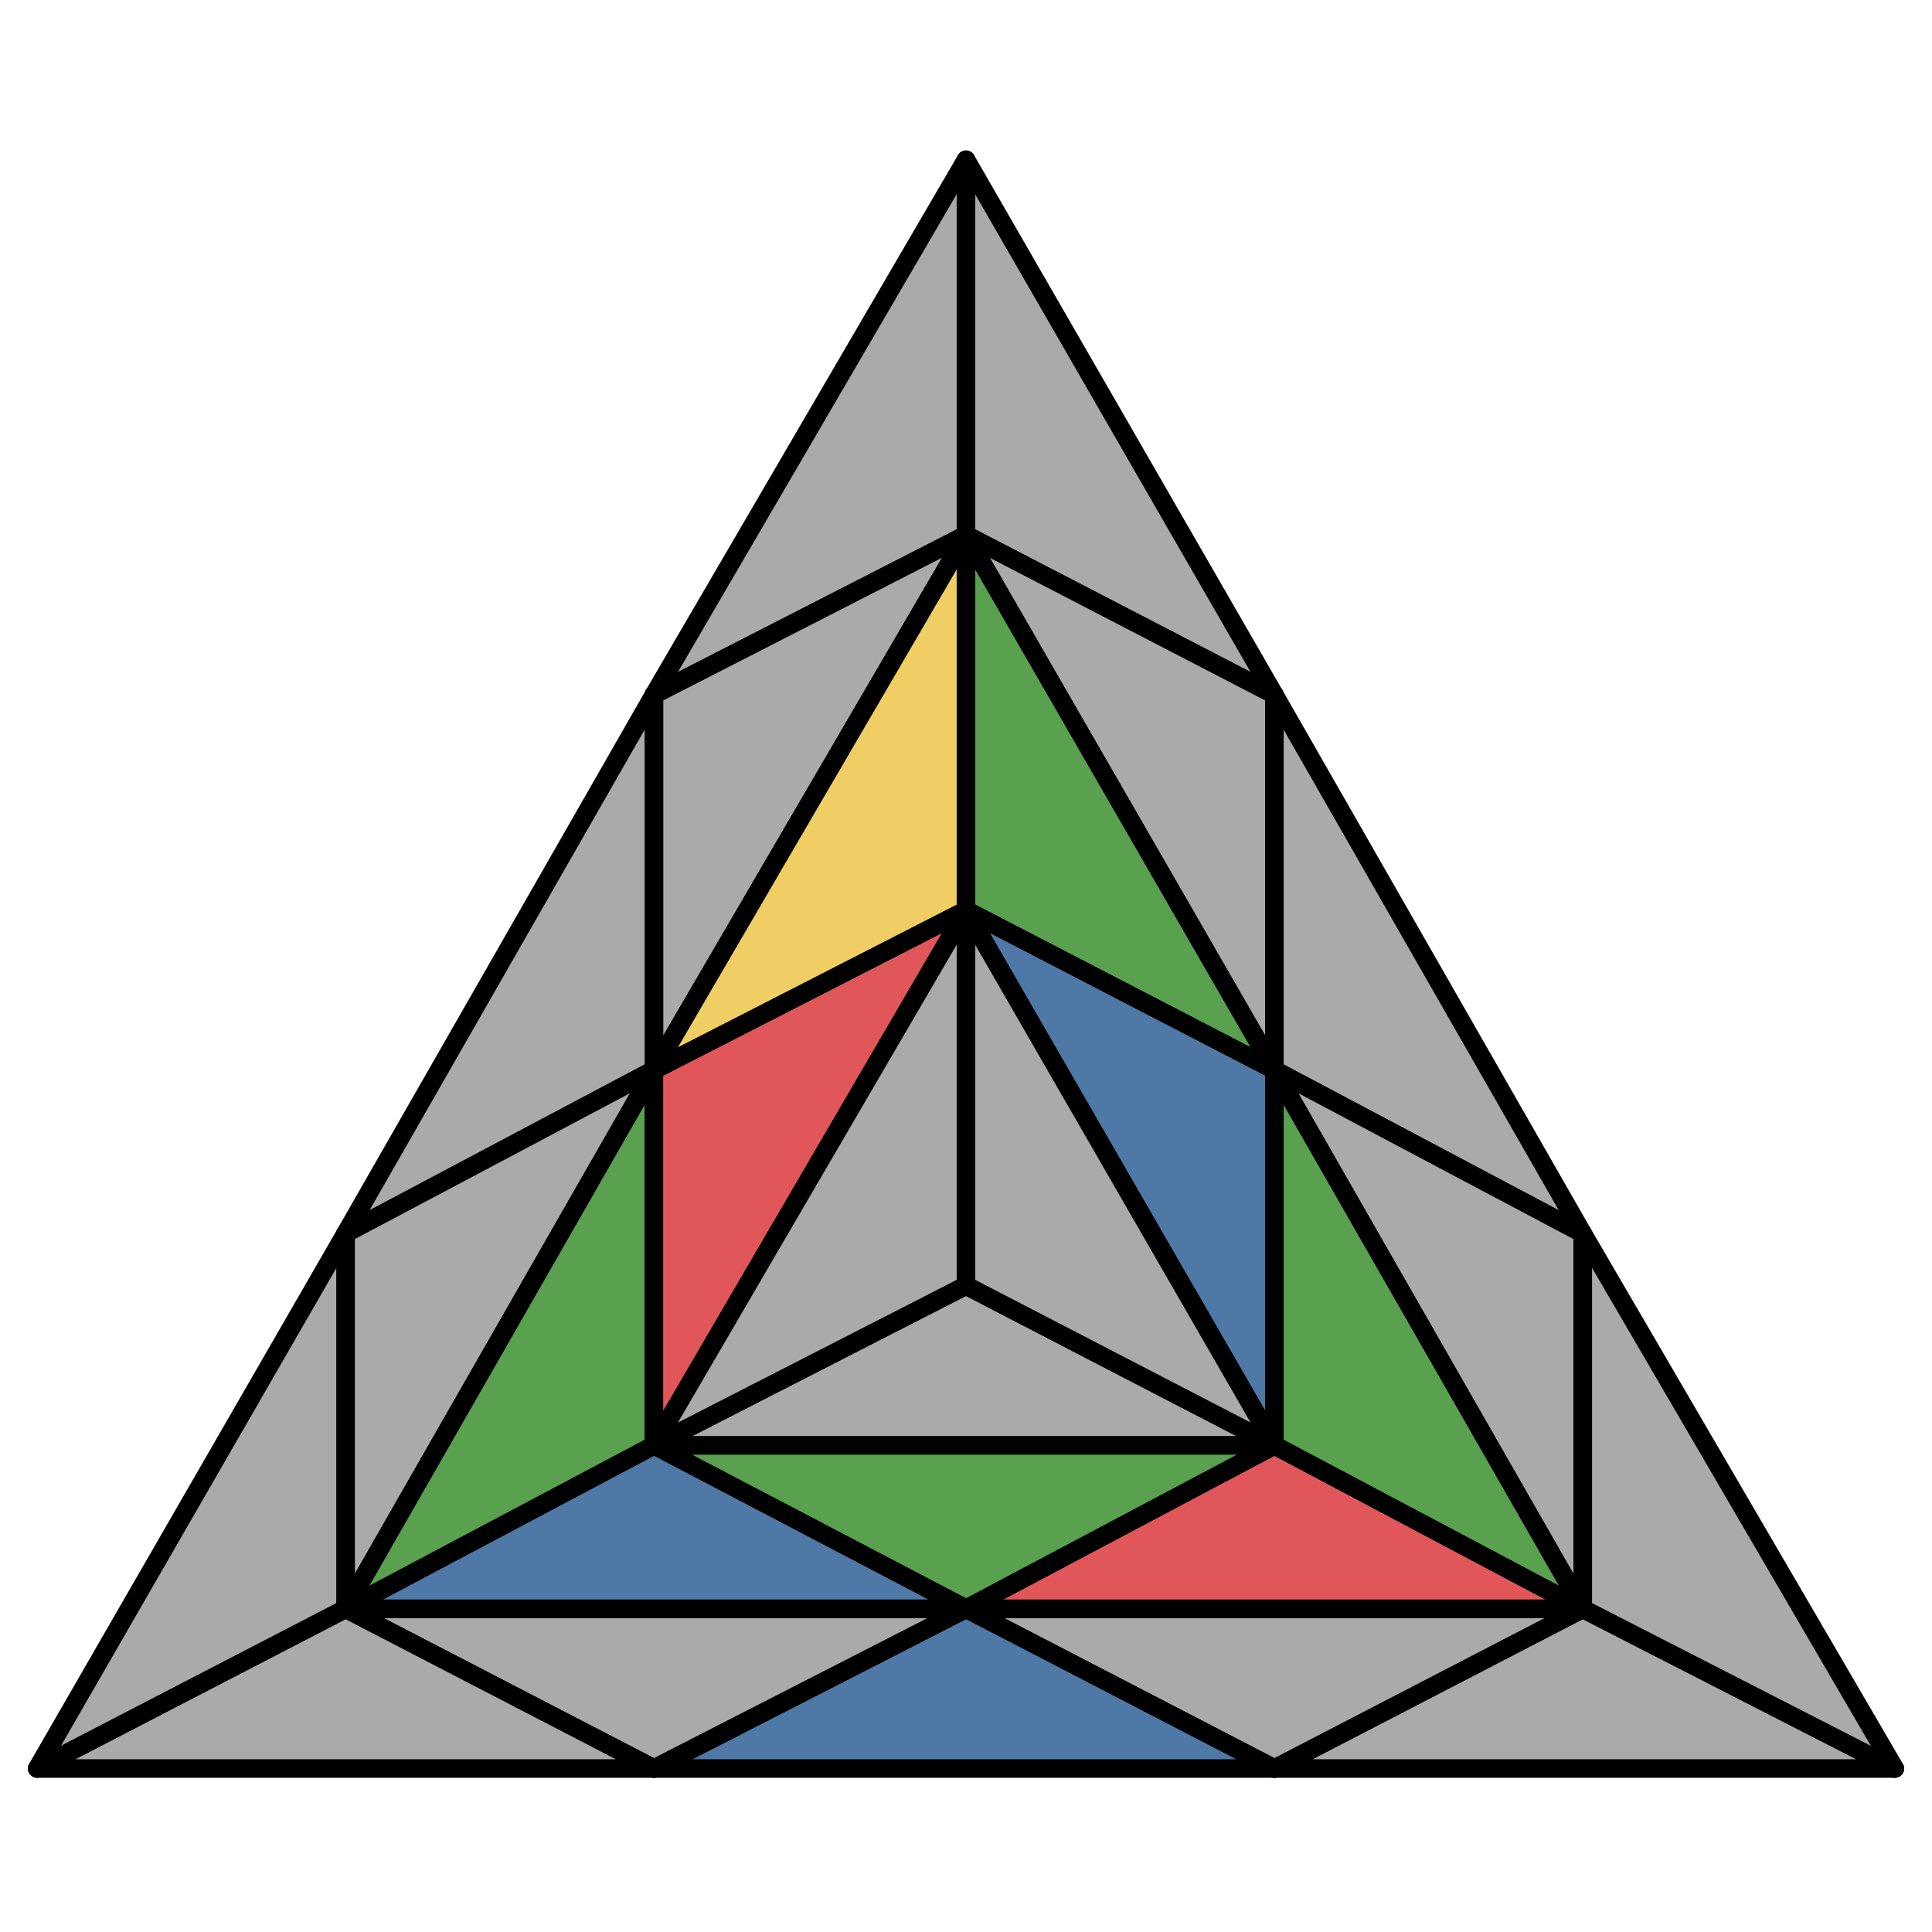
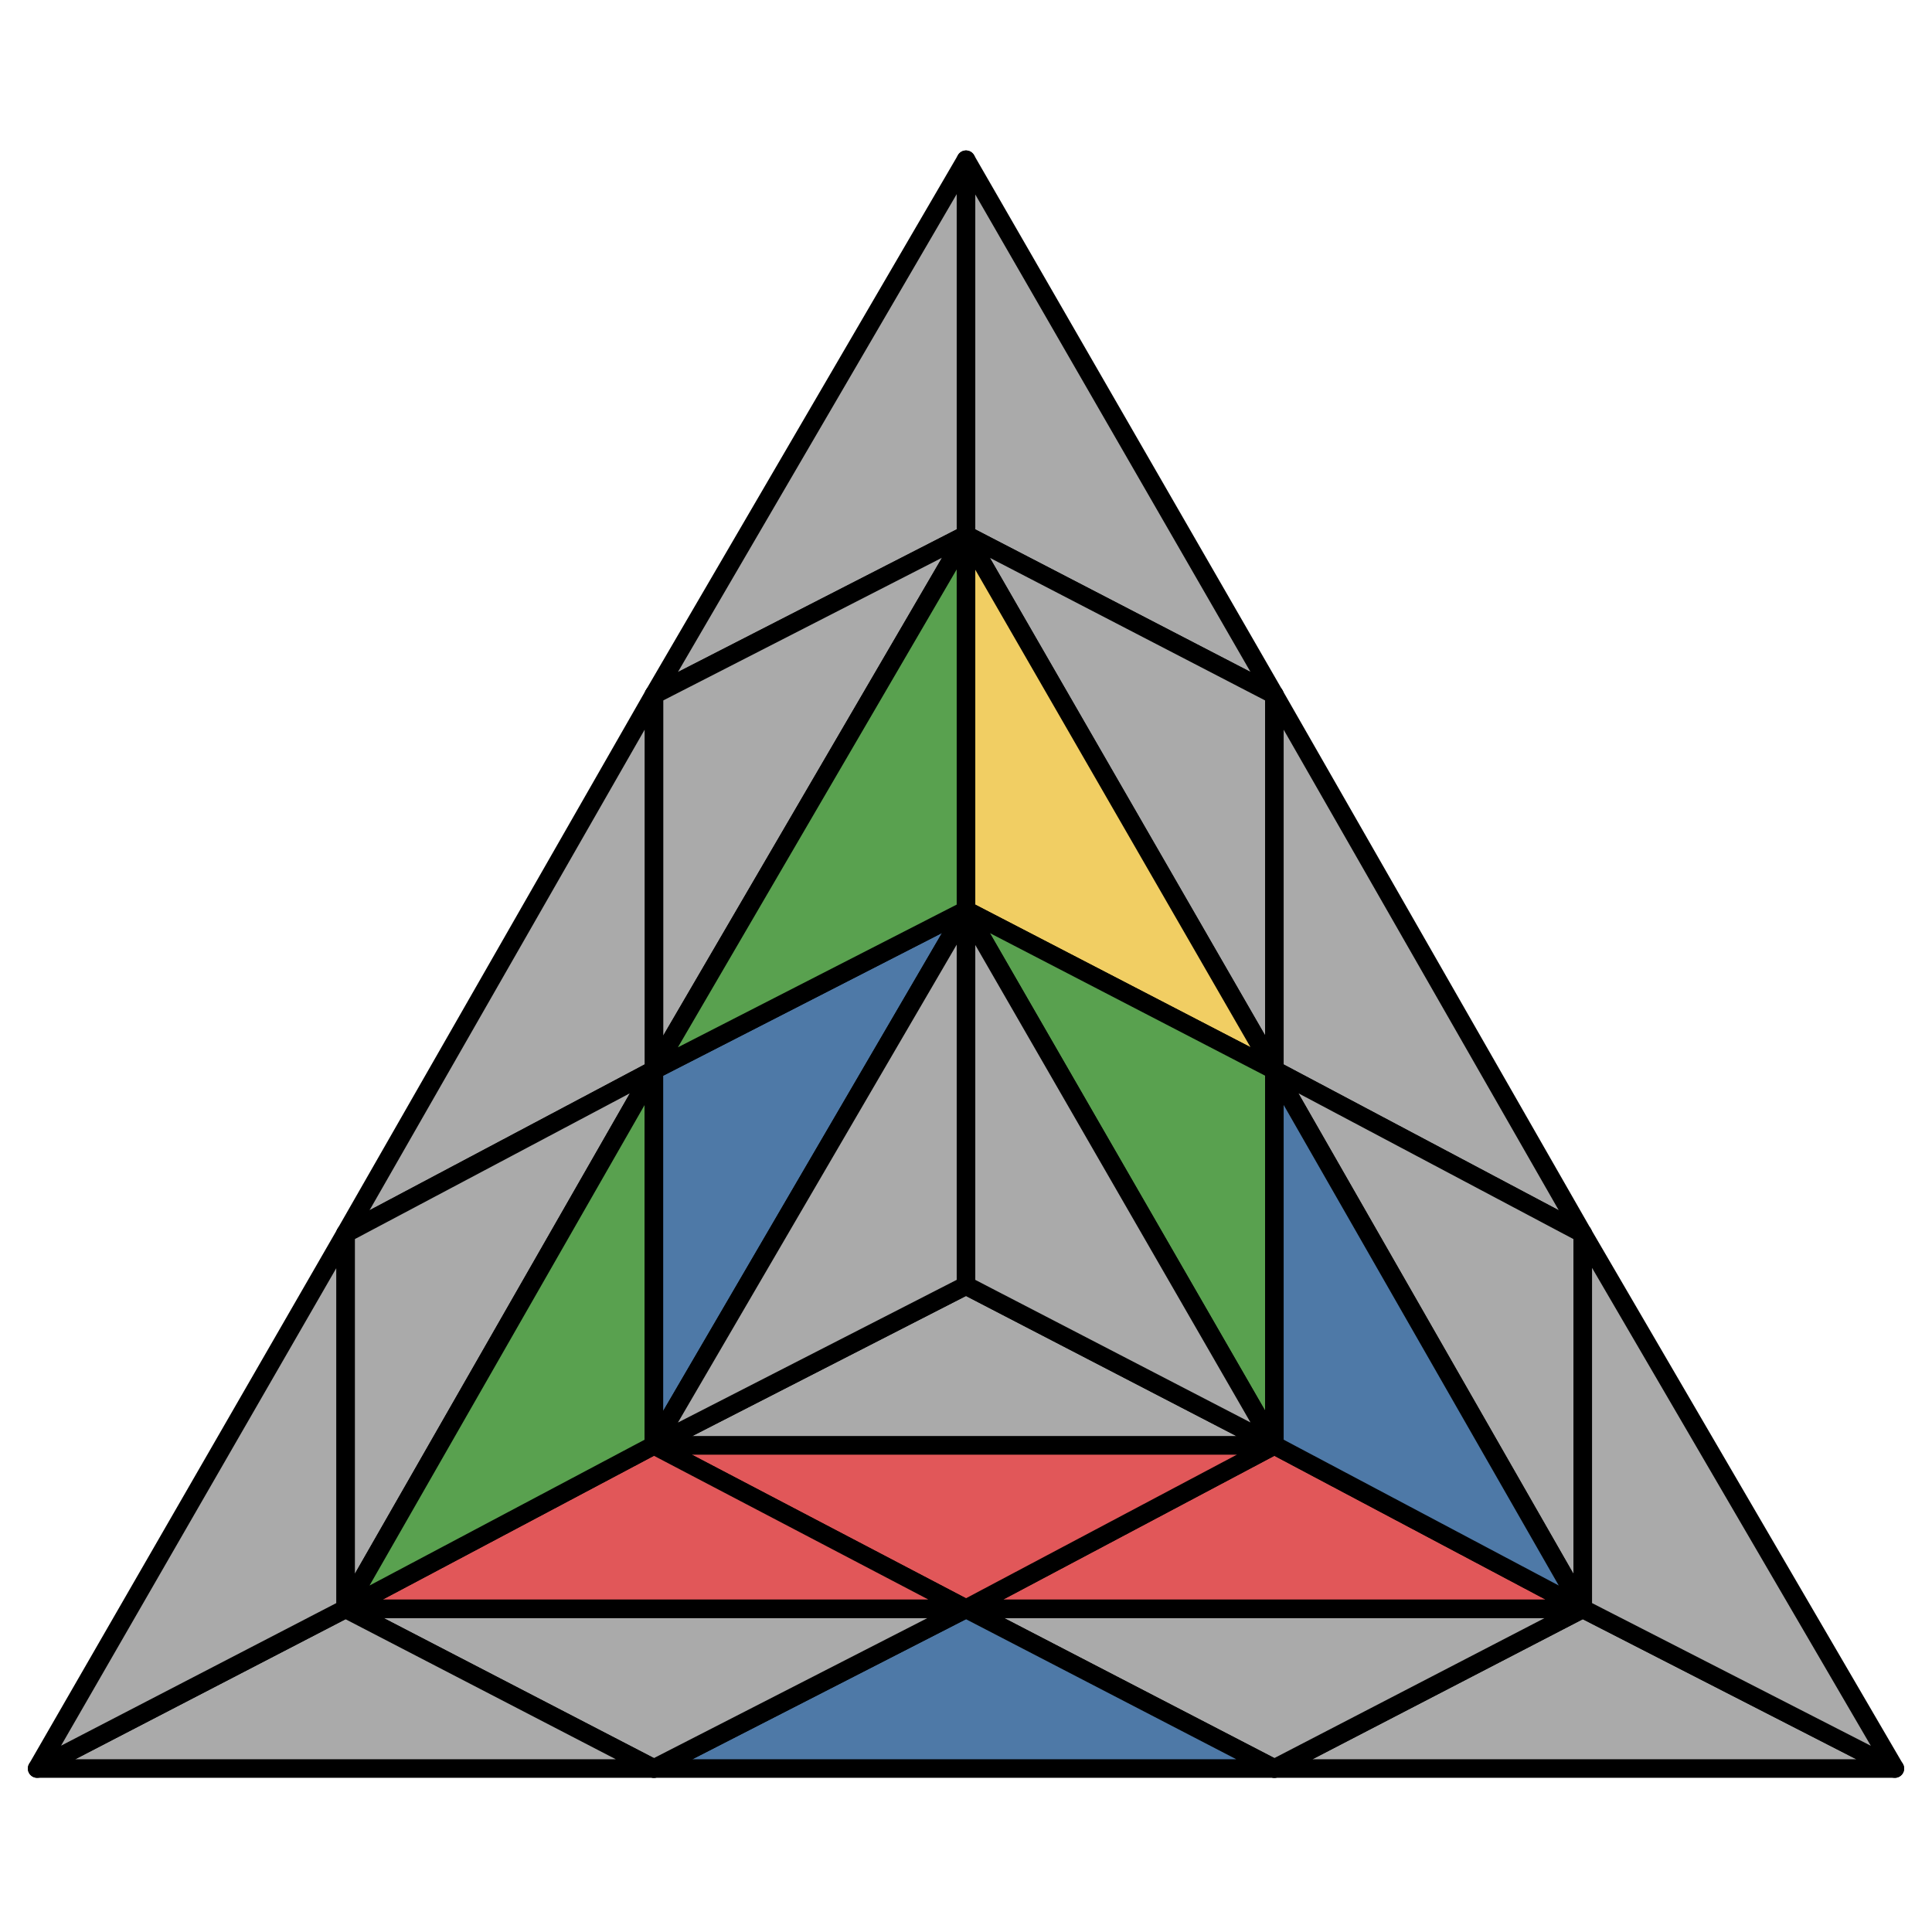
<svg xmlns="http://www.w3.org/2000/svg" id="22" viewBox="0 0 520 520">
  <style>
polygon { stroke: black; stroke-width: 5px; stroke-linejoin: round;}
.green {fill: #59a14f;}
.red {fill: #e15759;}
.blue {fill: #4e79a7;}
.yellow {fill: #f1ce63;}
.grey {fill: #aaa;}
</style>
  <polygon class="grey" points="343 476 426 433 510 476" />
  <polygon class="grey" points="260 433 343 476 426 433" />
  <polygon class="blue" points="176 476 260 433 343 476" />
  <polygon class="grey" points="93 433 176 476 260 433" />
  <polygon class="grey" points="10 476 93 433 176 476" />
  <polygon class="grey" points="176 187 260 144 260 43" />
  <polygon class="grey" points="176 288 176 187 260 144" />
  <polygon class="grey" points="93 332 176 288 176 187" />
  <polygon class="grey" points="93 433 93 332 176 288" />
  <polygon class="grey" points="10 476 93 433 93 332" />
  <polygon class="grey" points="343 187 260 144 260 43" />
  <polygon class="grey" points="343 288 343 187 260 144" />
  <polygon class="grey" points="426 332 343 288 343 187" />
  <polygon class="grey" points="426 433 426 332 343 288" />
  <polygon class="grey" points="426 433 510 476 426 332" />
  <polygon class="red" points="426 433 343 389 260 433" />
-   <polygon class="green" points="260 433 176 389 343 389" />
-   <polygon class="blue" points="93 433 176 389 260 433" />
+   <polygon class="red" points="260 433 176 389 343 389" />
+   <polygon class="red" points="93 433 176 389 260 433" />
  <polygon class="green" points="176 288 93 433 176 389" />
-   <polygon class="red" points="176 288 260 245 176 389" />
-   <polygon class="yellow" points="176 288 260 144 260 245" />
-   <polygon class="green" points="260 144 343 288 260 245" />
-   <polygon class="blue" points="343 288 260 245 343 389" />
-   <polygon class="green" points="343 288 426 433 343 389" />
+   <polygon class="blue" points="176 288 260 245 176 389" />
+   <polygon class="green" points="176 288 260 144 260 245" />
+   <polygon class="yellow" points="260 144 343 288 260 245" />
+   <polygon class="green" points="343 288 260 245 343 389" />
+   <polygon class="blue" points="343 288 426 433 343 389" />
  <polygon class="grey" points="343 389 260 346 176 389" />
  <polygon class="grey" points="176 389 260 245 260 346" />
  <polygon class="grey" points="343 389 260 245 260 346" />
</svg>
